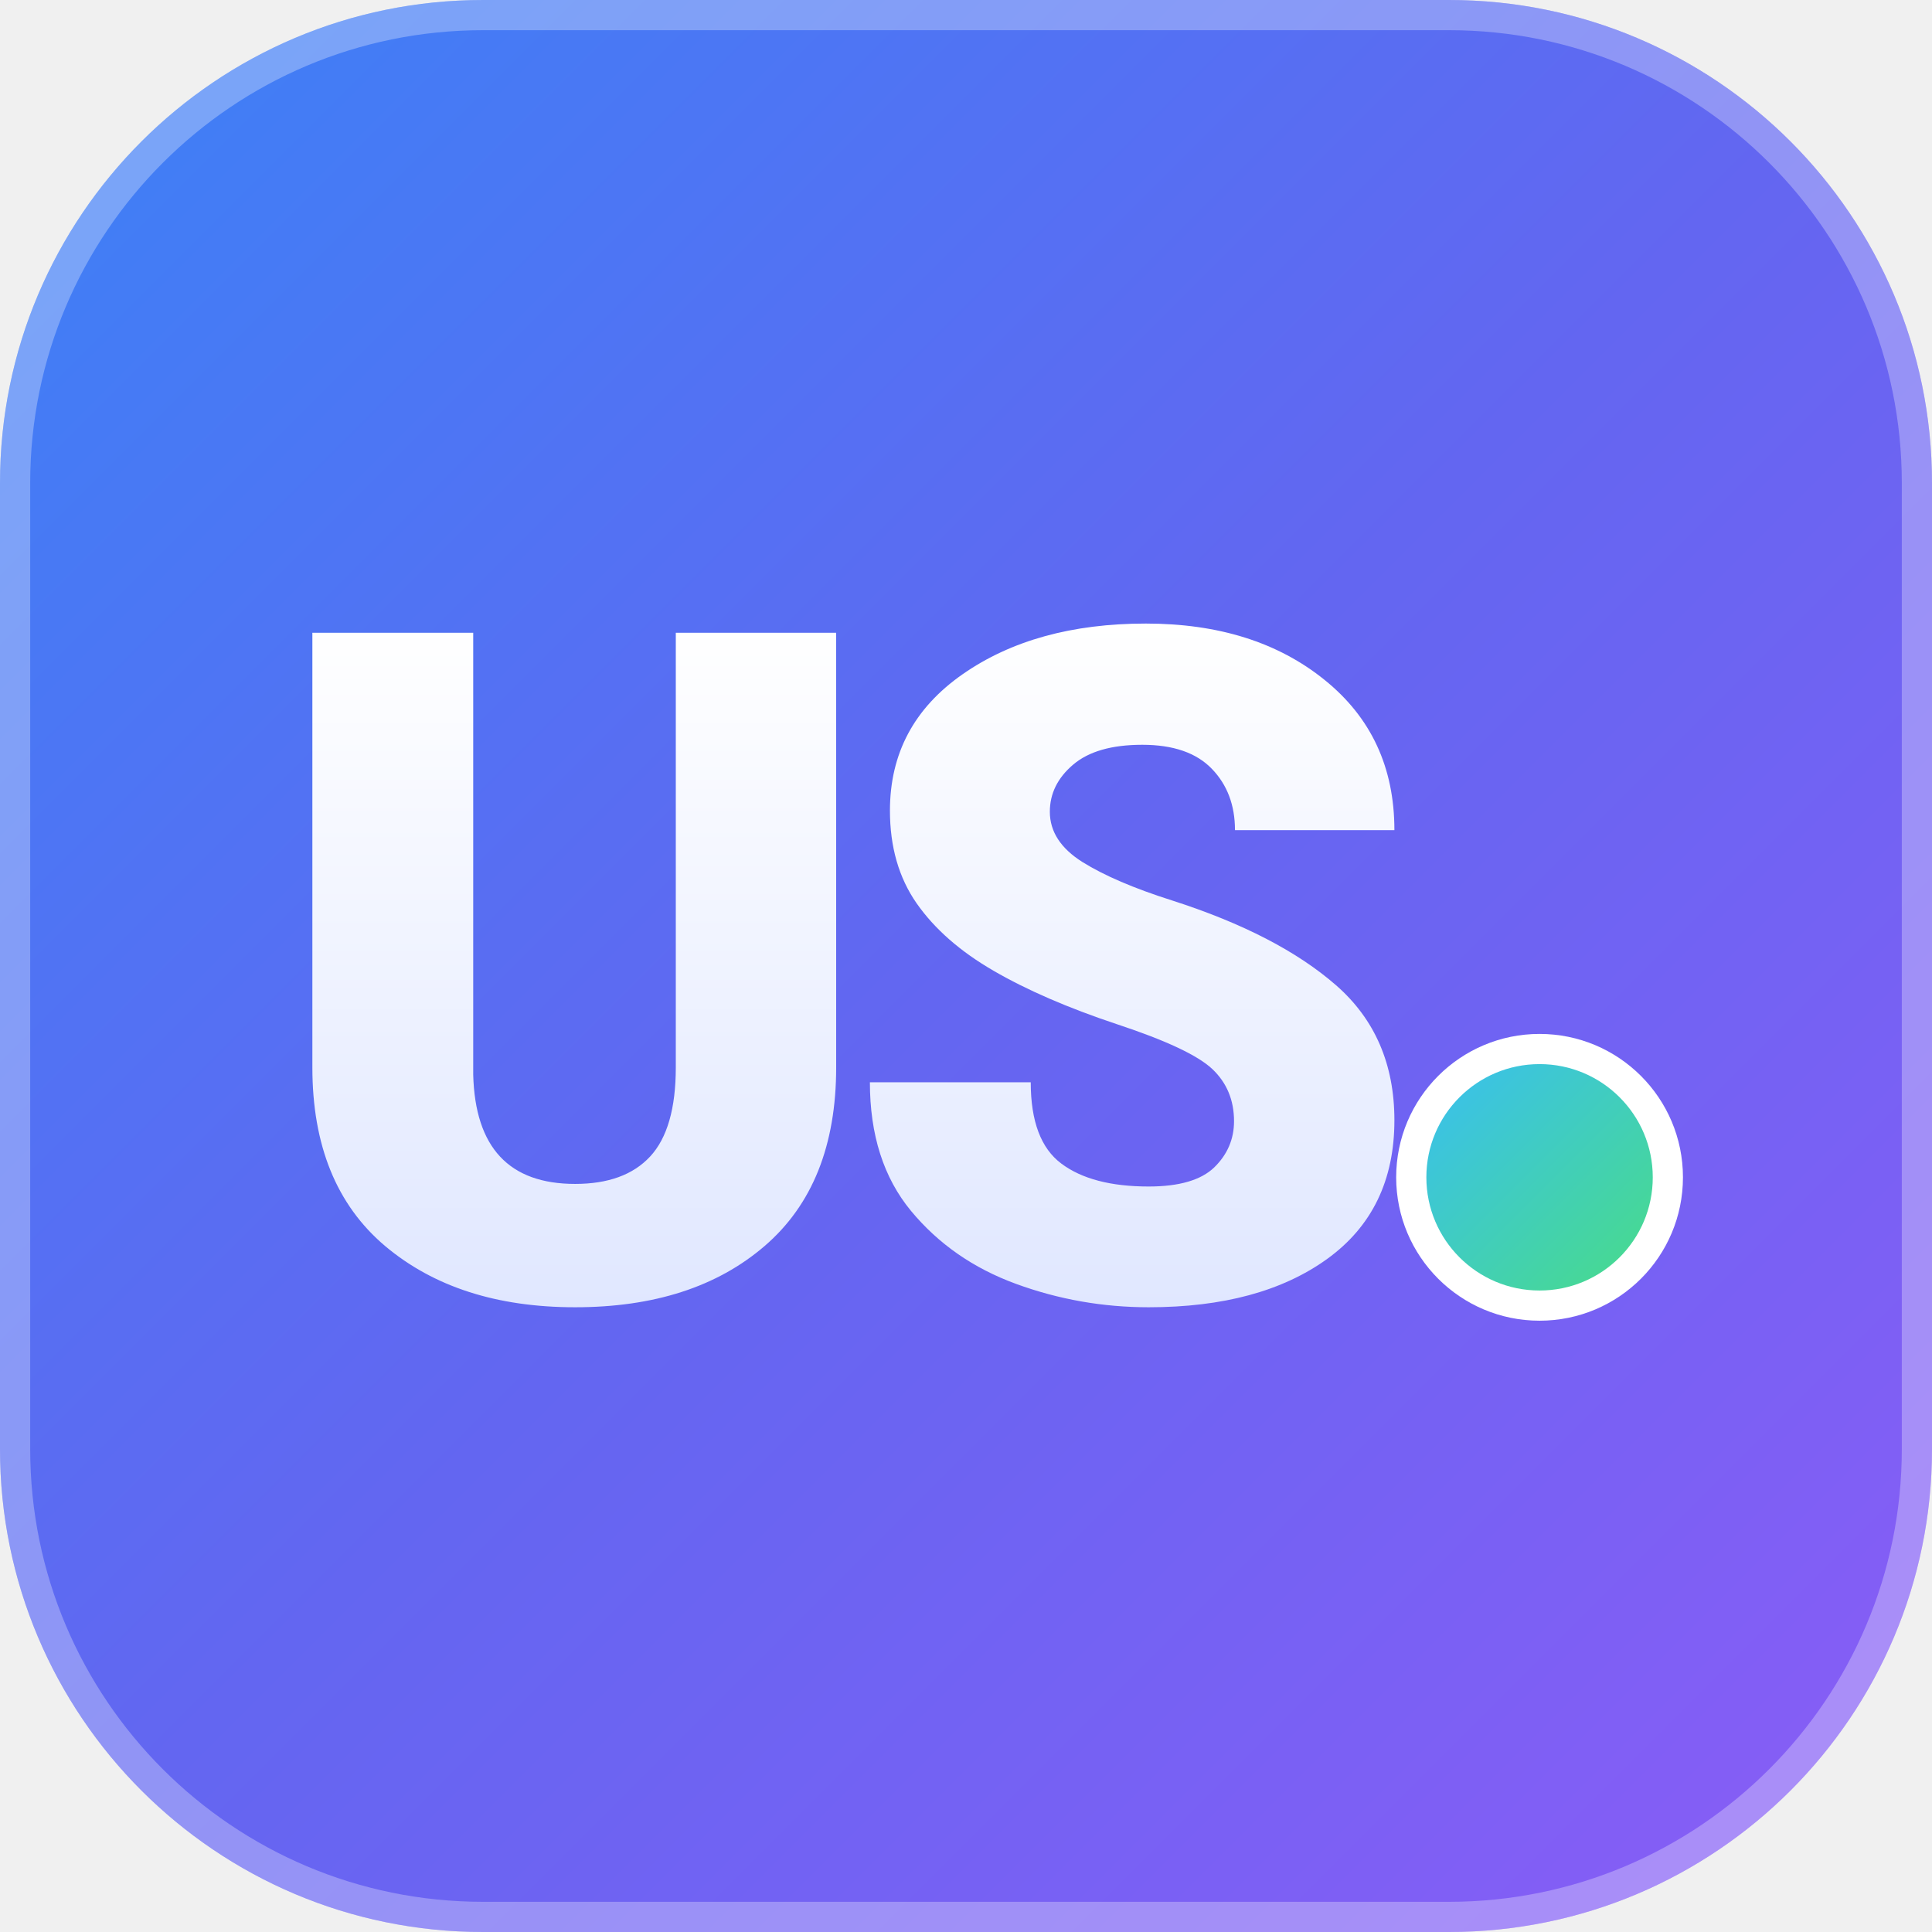
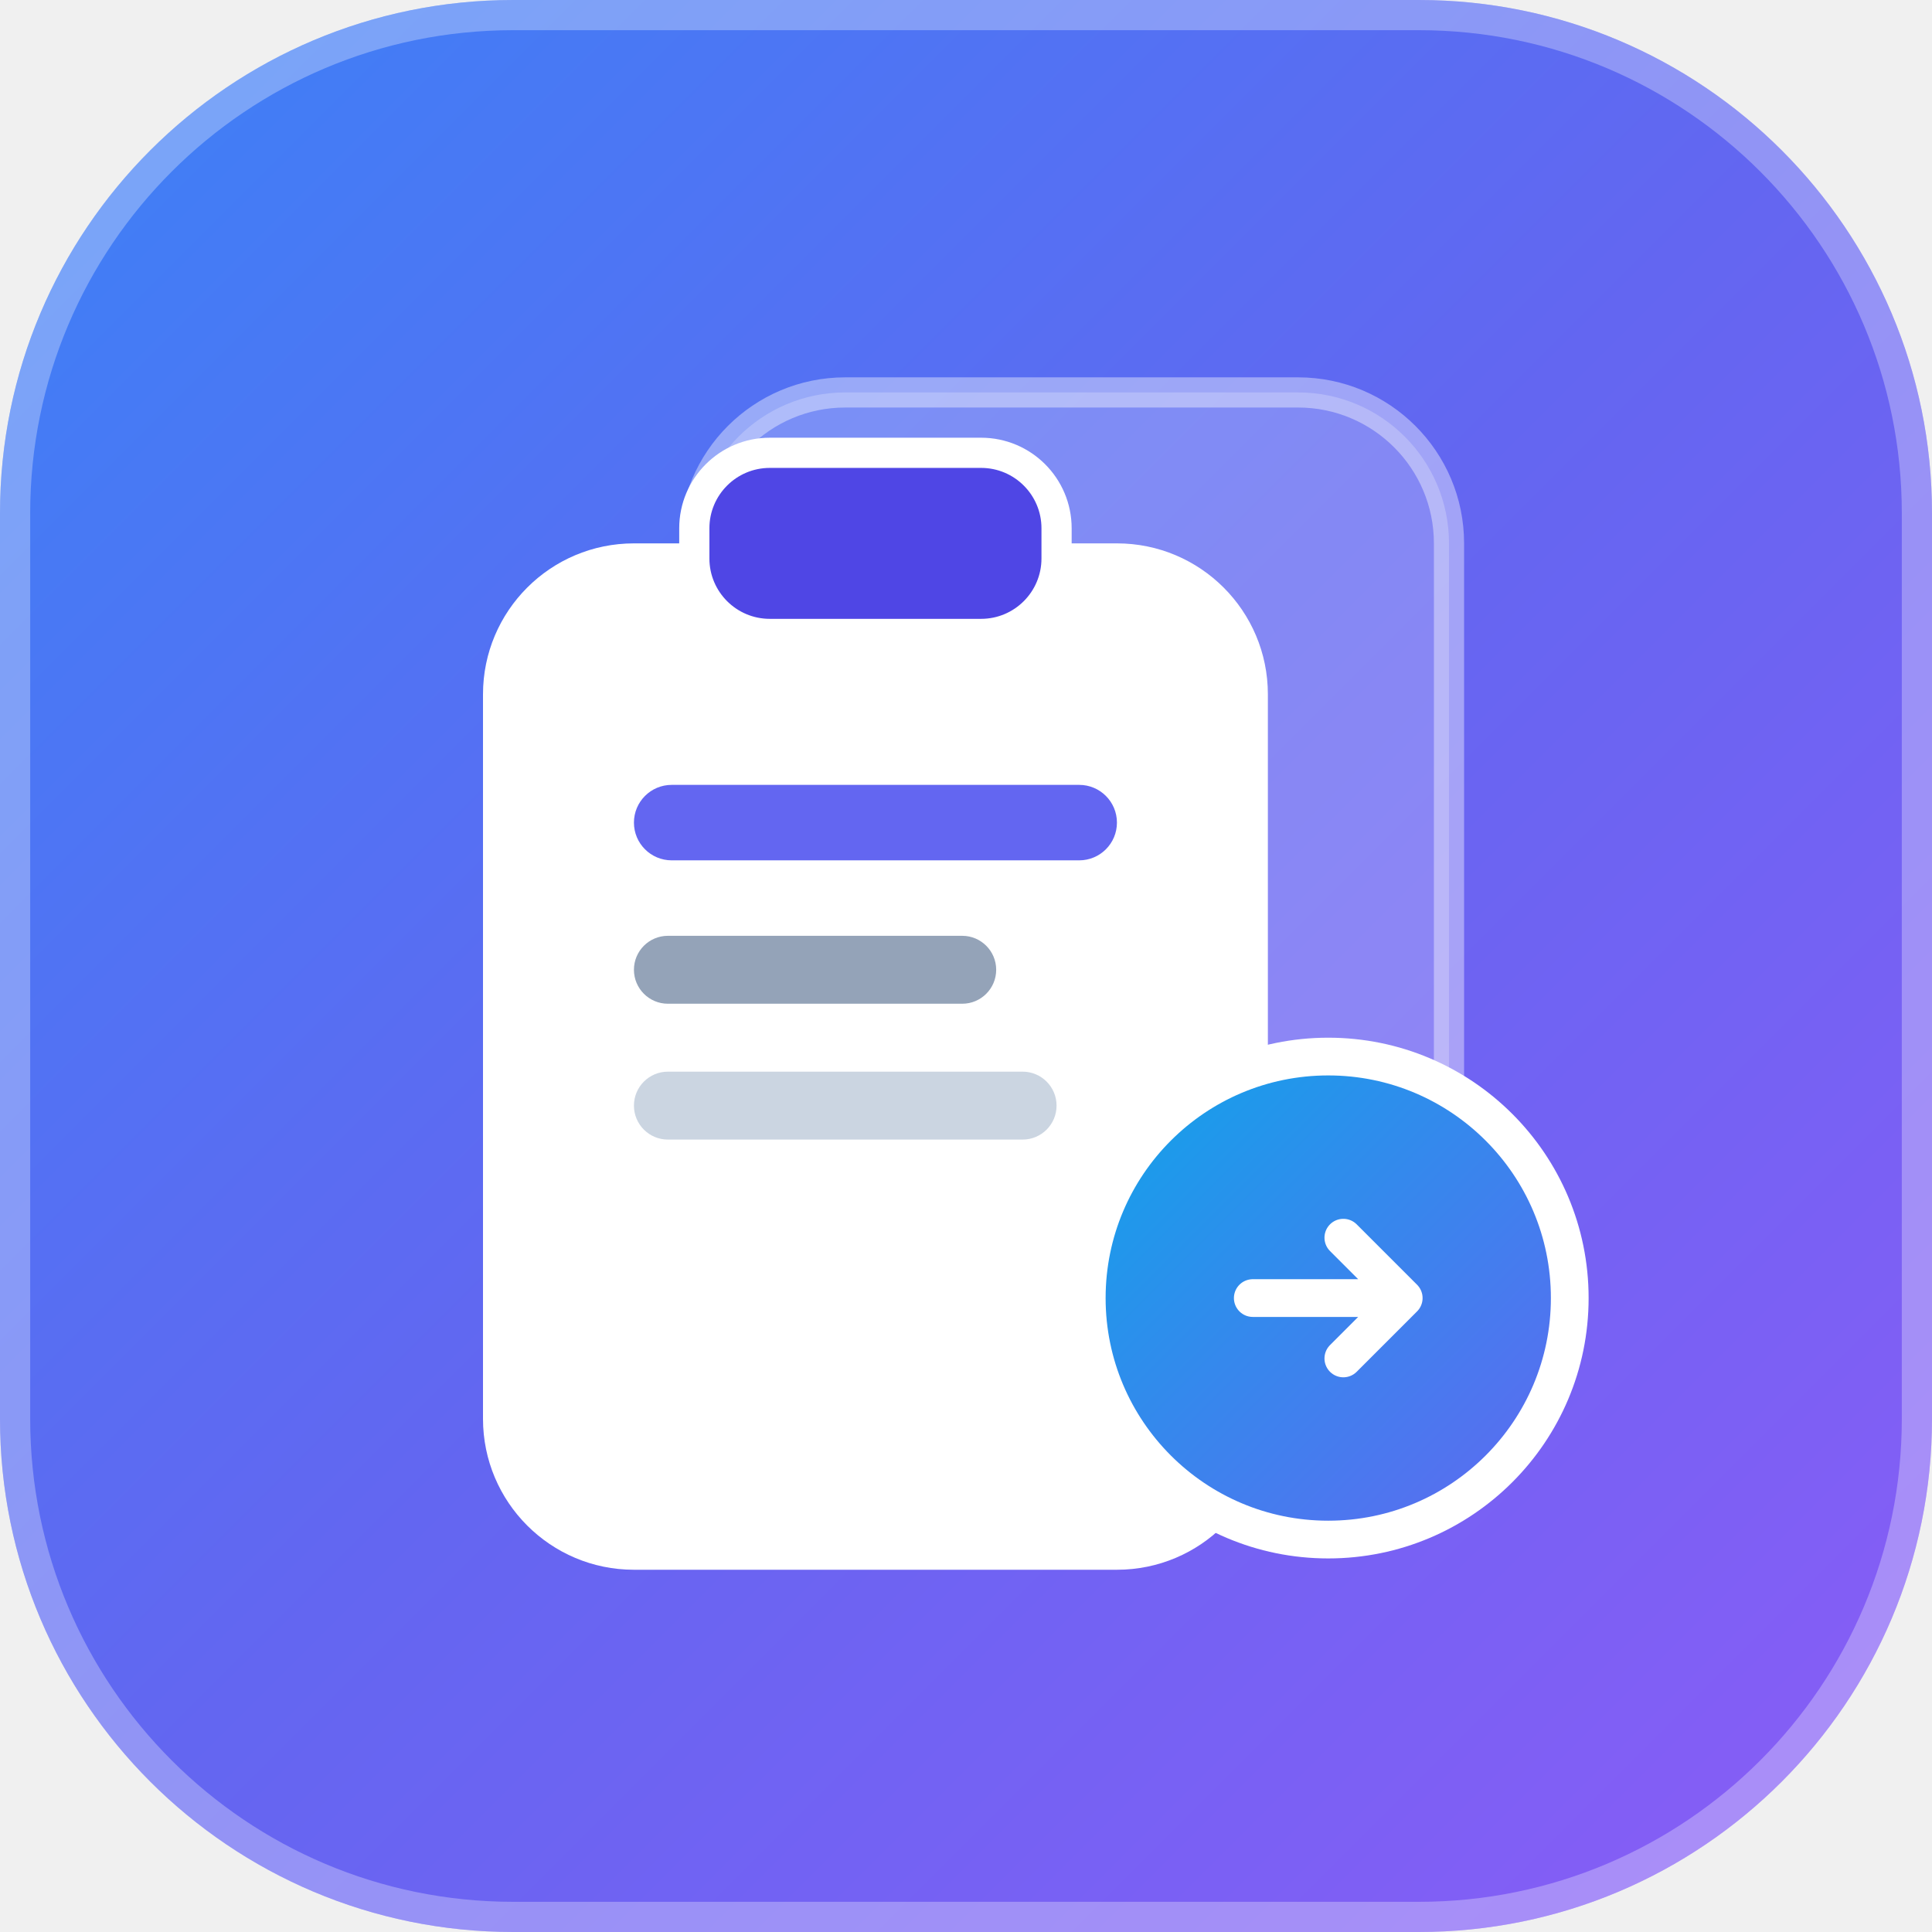
<svg xmlns="http://www.w3.org/2000/svg" viewBox="0 0 128 128" fill="none">
  <defs>
    <linearGradient id="bgGrad" x1="0%" y1="0%" x2="100%" y2="100%">
      <stop offset="0%" stop-color="#3b82f6" />
      <stop offset="50%" stop-color="#6366f1" />
      <stop offset="100%" stop-color="#8b5cf6" />
    </linearGradient>
-     <linearGradient id="textGrad" x1="0%" y1="0%" x2="0%" y2="100%">
-       <stop offset="0%" stop-color="#ffffff" />
-       <stop offset="100%" stop-color="#e0e7ff" />
-     </linearGradient>
-     <linearGradient id="dotGrad" x1="0%" y1="0%" x2="100%" y2="100%">
-       <stop offset="0%" stop-color="#38bdf8" />
-       <stop offset="100%" stop-color="#4ade80" />
+     <linearGradient id="badgeGrad" x1="0%" y1="0%" x2="100%" y2="100%">
+       <stop offset="0%" stop-color="#0ea5e9" />
+       <stop offset="100%" stop-color="#6366f1" />
    </linearGradient>
  </defs>
-   <rect width="128" height="128" rx="32" fill="url(#bgGrad)" />
-   <rect x="1" y="1" width="126" height="126" rx="31" stroke="rgba(255, 255, 255, 0.3)" stroke-width="2" fill="none" />
-   <text x="56" y="86" font-family="-apple-system, BlinkMacSystemFont, 'Segoe UI', Roboto, sans-serif" font-size="62" font-weight="900" letter-spacing="-3" fill="url(#textGrad)" text-anchor="middle">US</text>
-   <circle cx="102" cy="78" r="8.5" fill="url(#dotGrad)" stroke="#ffffff" stroke-width="2" />
+   <rect width="128" height="128" rx="34" fill="url(#bgGrad)" />
+   <rect x="1" y="1" width="126" height="126" rx="33" stroke="rgba(255, 255, 255, 0.3)" stroke-width="2" fill="none" />
+   <rect x="46" y="26" width="50" height="66" rx="10" fill="rgba(255, 255, 255, 0.22)" stroke="rgba(255, 255, 255, 0.4)" stroke-width="2" />
+   <rect x="32" y="36" width="52" height="68" rx="10" fill="#ffffff" />
+   <rect x="46" y="30" width="24" height="12" rx="5" fill="#4f46e5" stroke="#ffffff" stroke-width="2" />
+   <rect x="42" y="52" width="32" height="5" rx="2.5" fill="#6366f1" />
+   <rect x="42" y="62" width="24" height="4.5" rx="2.25" fill="#94a3b8" />
+   <rect x="42" y="71" width="28" height="4.5" rx="2.25" fill="#cbd5e1" />
+   <circle cx="88" cy="86" r="16" fill="url(#badgeGrad)" stroke="#ffffff" stroke-width="2.5" />
+   <path d="M83 86h10M89 82l4 4-4 4" stroke="#ffffff" stroke-width="2.5" stroke-linecap="round" stroke-linejoin="round" />
</svg>
